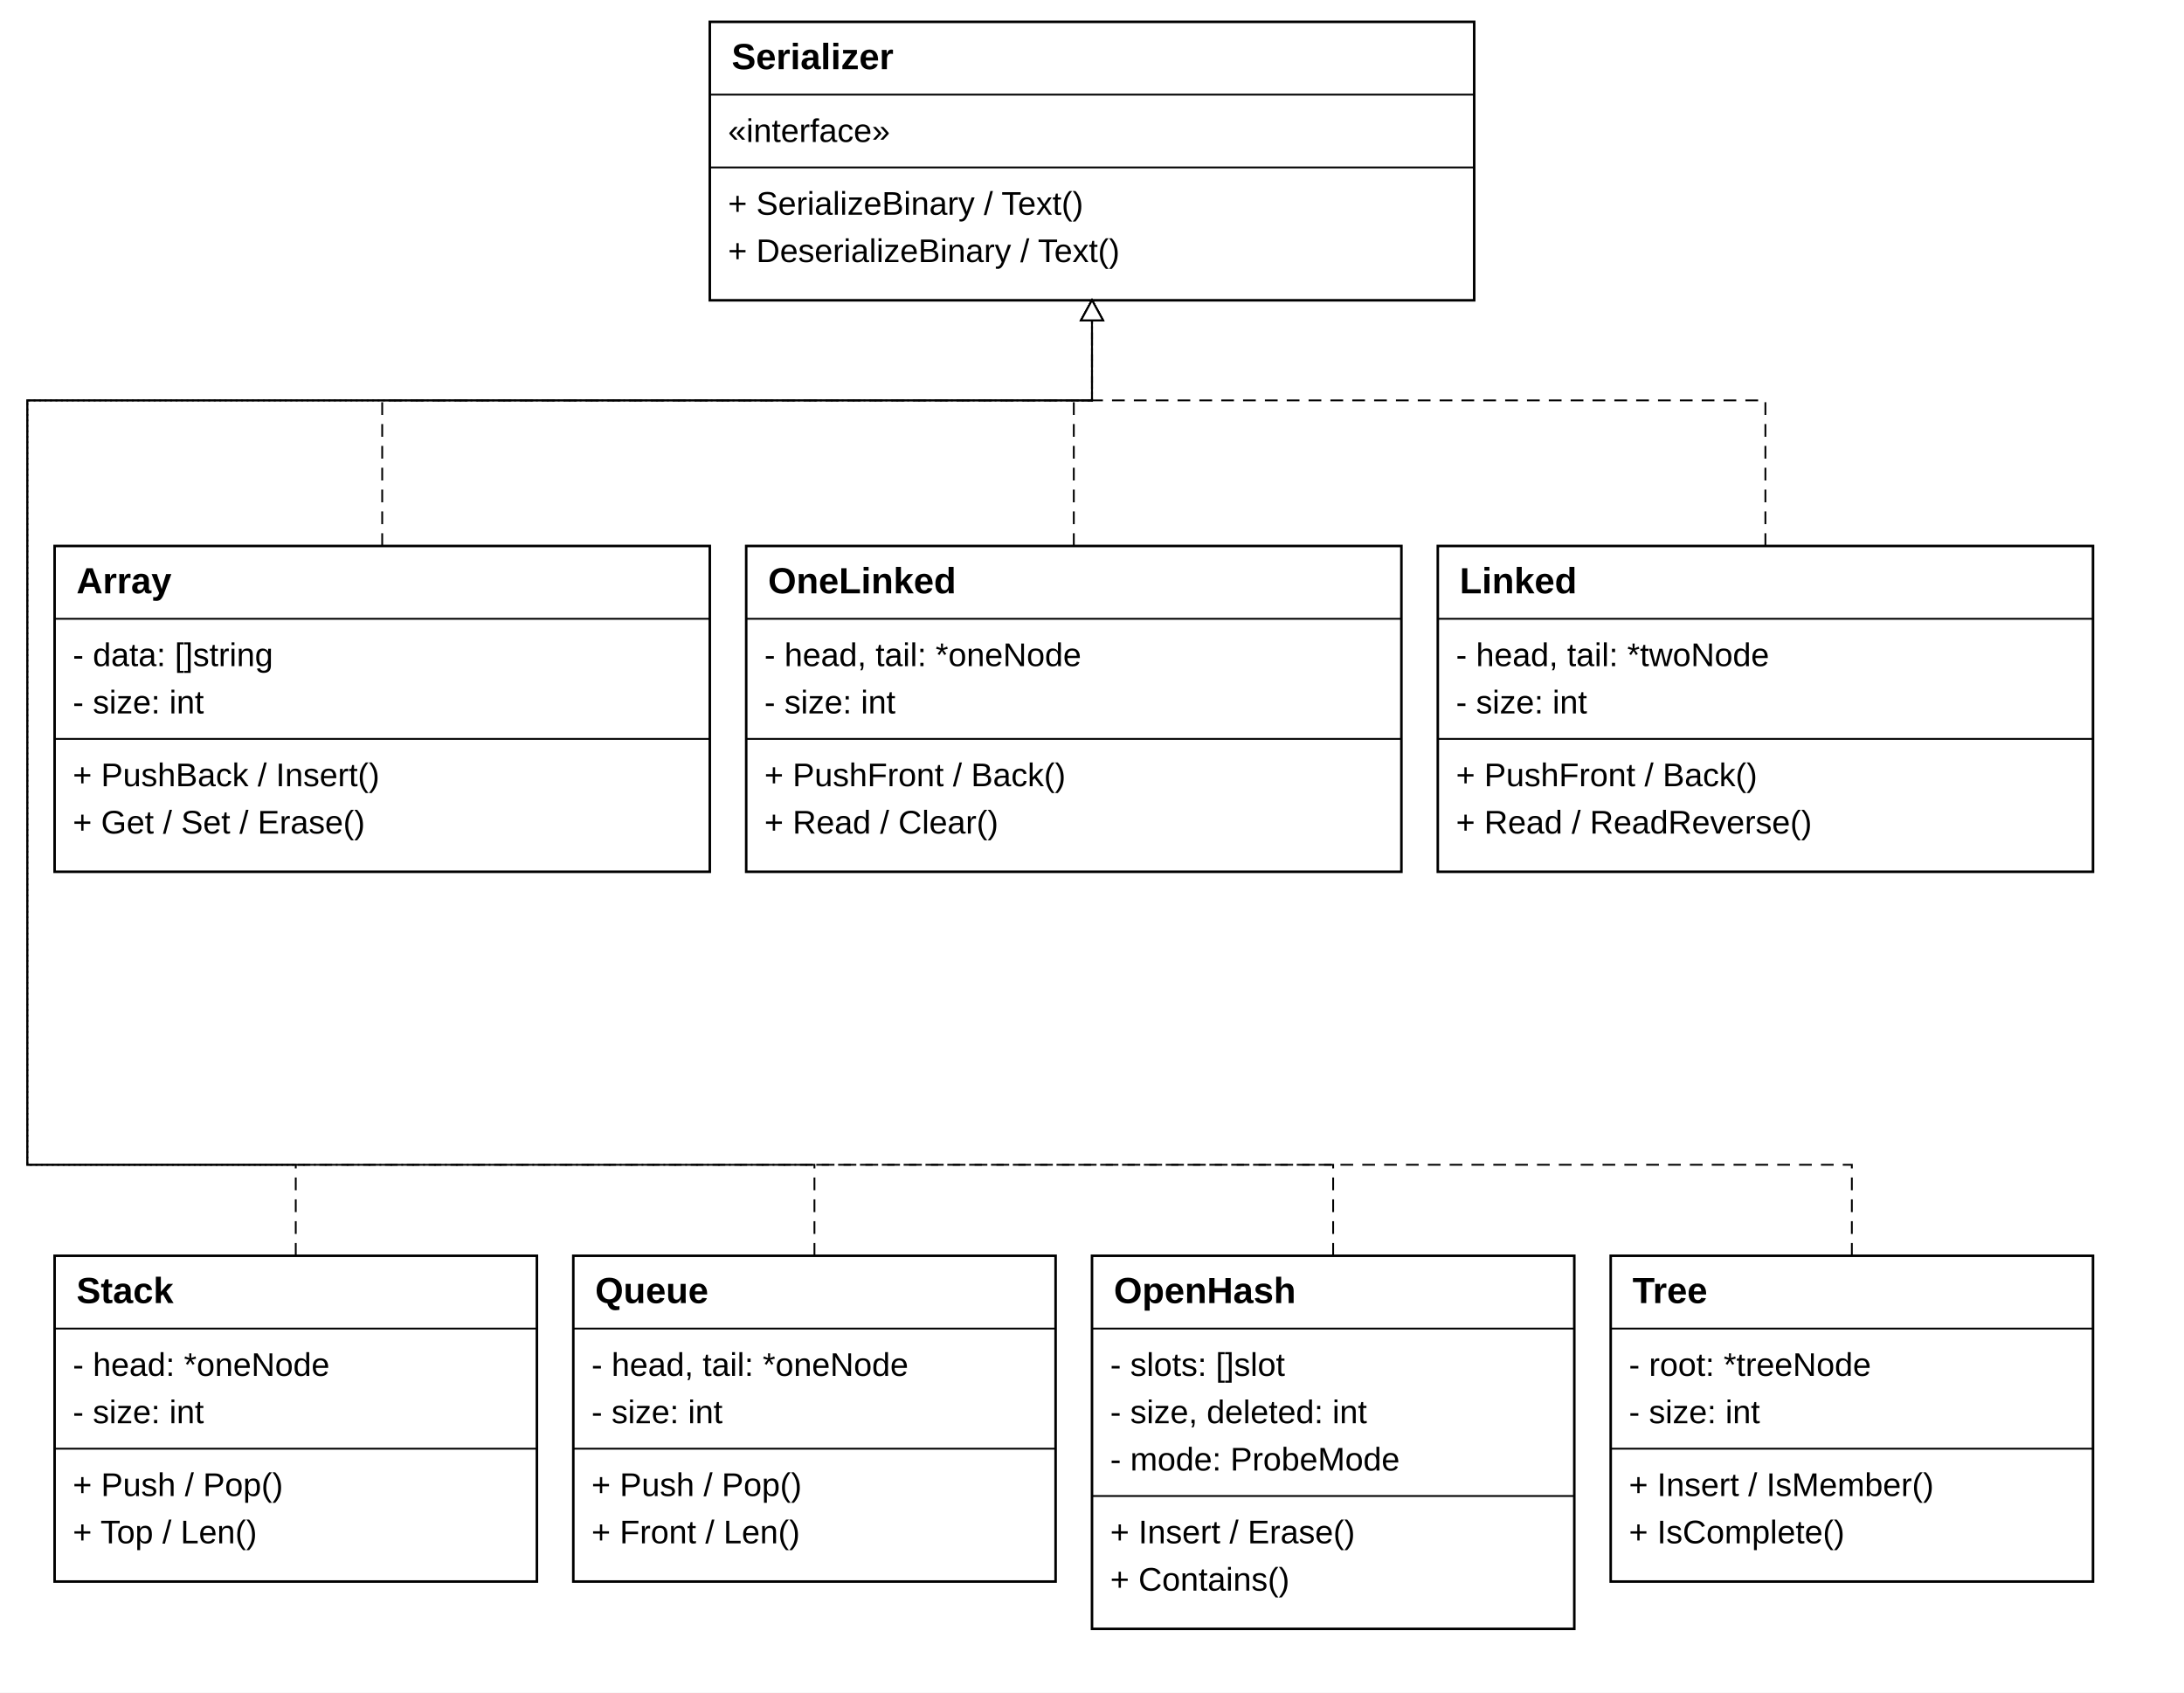
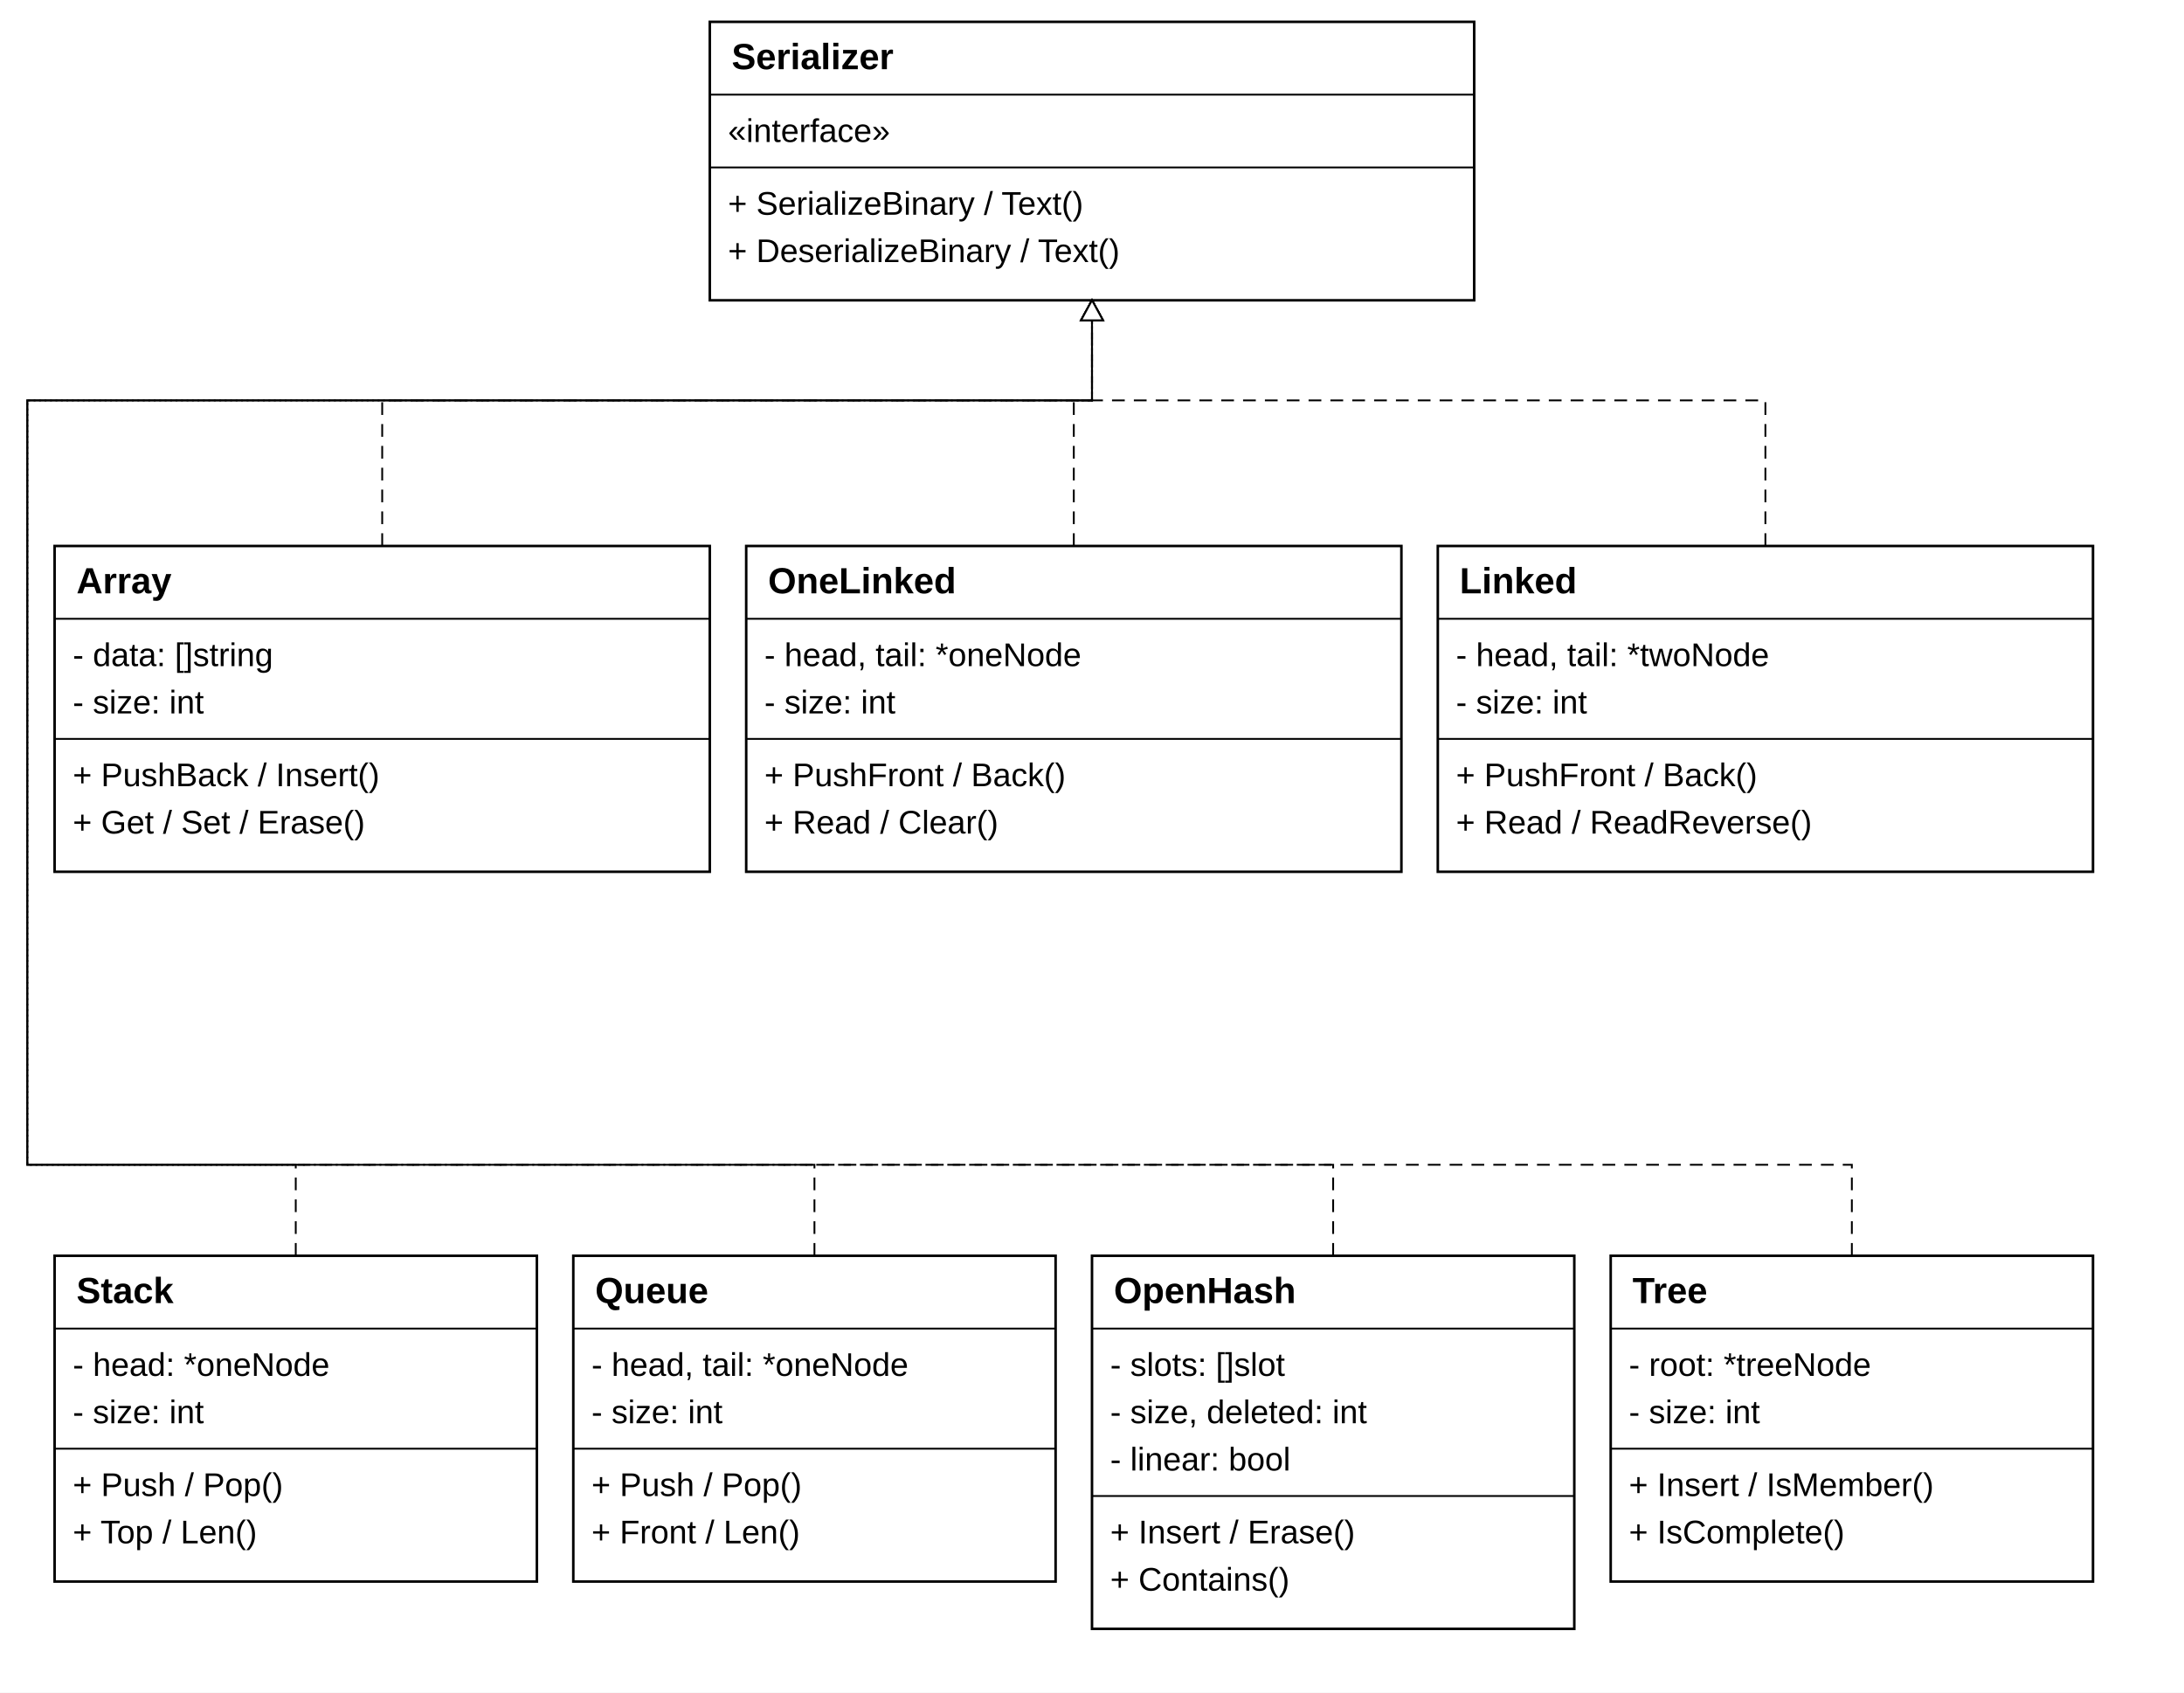
<svg xmlns="http://www.w3.org/2000/svg" width="1200" height="930" viewBox="0 0 1200 930">
  <rect width="100%" height="100%" fill="white" />
  <defs>
    <marker id="tri" markerWidth="14" markerHeight="14" refX="12" refY="7" orient="auto">
      <path d="M12 7 L1 1 L1 13 Z" fill="white" stroke="black" />
    </marker>
    <marker id="diamond" markerWidth="15" markerHeight="12" refX="1" refY="6" orient="auto">
      <path d="M1 6 L7 1 L13 6 L7 11 Z" fill="black" />
    </marker>
  </defs>
  <rect x="390" y="12" width="420" height="153" fill="white" stroke="black" stroke-width="1.4" />
  <text x="402" y="38" font-family="Arial" font-size="20" font-weight="bold">Serializer</text>
  <path d="M390 52 H810 M390 92 H810" stroke="black" />
  <text x="400" y="78" font-family="Arial" font-size="18">«interface»</text>
  <text x="400" y="118" font-family="Arial" font-size="18">+ SerializeBinary / Text()</text>
  <text x="400" y="144" font-family="Arial" font-size="18">+ DeserializeBinary / Text()</text>
  <rect x="30.0" y="300" width="360.0" height="179" fill="white" stroke="black" stroke-width="1.4" />
  <text x="42.0" y="326" font-family="Arial" font-size="20" font-weight="bold">Array</text>
  <path d="M30.0 340 H390.0 M30.0 406 H390.0" stroke="black" />
  <text x="40.0" y="366" font-family="Arial" font-size="18">- data: []string</text>
  <text x="40.0" y="392" font-family="Arial" font-size="18">- size: int</text>
  <text x="40.0" y="432" font-family="Arial" font-size="18">+ PushBack / Insert()</text>
  <text x="40.0" y="458" font-family="Arial" font-size="18">+ Get / Set / Erase()</text>
  <path d="M210.0 300 V220 H600 V165" fill="none" stroke="black" marker-end="url(#tri)" stroke-dasharray="7 5" />
  <rect x="410.0" y="300" width="360.0" height="179" fill="white" stroke="black" stroke-width="1.4" />
  <text x="422.0" y="326" font-family="Arial" font-size="20" font-weight="bold">OneLinked</text>
  <path d="M410.0 340 H770.0 M410.0 406 H770.0" stroke="black" />
  <text x="420.0" y="366" font-family="Arial" font-size="18">- head, tail: *oneNode</text>
  <text x="420.0" y="392" font-family="Arial" font-size="18">- size: int</text>
  <text x="420.0" y="432" font-family="Arial" font-size="18">+ PushFront / Back()</text>
  <text x="420.0" y="458" font-family="Arial" font-size="18">+ Read / Clear()</text>
  <path d="M590.0 300 V220 H600 V165" fill="none" stroke="black" marker-end="url(#tri)" stroke-dasharray="7 5" />
  <rect x="790.0" y="300" width="360.0" height="179" fill="white" stroke="black" stroke-width="1.4" />
  <text x="802.0" y="326" font-family="Arial" font-size="20" font-weight="bold">Linked</text>
  <path d="M790.0 340 H1150.0 M790.0 406 H1150.0" stroke="black" />
  <text x="800.0" y="366" font-family="Arial" font-size="18">- head, tail: *twoNode</text>
  <text x="800.0" y="392" font-family="Arial" font-size="18">- size: int</text>
  <text x="800.0" y="432" font-family="Arial" font-size="18">+ PushFront / Back()</text>
  <text x="800.0" y="458" font-family="Arial" font-size="18">+ Read / ReadReverse()</text>
  <path d="M970.0 300 V220 H600 V165" fill="none" stroke="black" marker-end="url(#tri)" stroke-dasharray="7 5" />
  <rect x="30.0" y="690" width="265.0" height="179" fill="white" stroke="black" stroke-width="1.4" />
  <text x="42.0" y="716" font-family="Arial" font-size="20" font-weight="bold">Stack</text>
  <path d="M30.0 730 H295.0 M30.0 796 H295.0" stroke="black" />
  <text x="40.0" y="756" font-family="Arial" font-size="18">- head: *oneNode</text>
  <text x="40.0" y="782" font-family="Arial" font-size="18">- size: int</text>
  <text x="40.0" y="822" font-family="Arial" font-size="18">+ Push / Pop()</text>
  <text x="40.0" y="848" font-family="Arial" font-size="18">+ Top / Len()</text>
  <path d="M162.5 690 V640 H15 V220 H600 V165" fill="none" stroke="black" marker-end="url(#tri)" stroke-dasharray="7 5" />
  <rect x="315.0" y="690" width="265.0" height="179" fill="white" stroke="black" stroke-width="1.4" />
  <text x="327.0" y="716" font-family="Arial" font-size="20" font-weight="bold">Queue</text>
  <path d="M315.0 730 H580.0 M315.0 796 H580.0" stroke="black" />
  <text x="325.0" y="756" font-family="Arial" font-size="18">- head, tail: *oneNode</text>
  <text x="325.0" y="782" font-family="Arial" font-size="18">- size: int</text>
  <text x="325.0" y="822" font-family="Arial" font-size="18">+ Push / Pop()</text>
  <text x="325.0" y="848" font-family="Arial" font-size="18">+ Front / Len()</text>
  <path d="M447.5 690 V640 H15 V220 H600 V165" fill="none" stroke="black" marker-end="url(#tri)" stroke-dasharray="7 5" />
  <rect x="600.0" y="690" width="265.0" height="205" fill="white" stroke="black" stroke-width="1.4" />
  <text x="612.0" y="716" font-family="Arial" font-size="20" font-weight="bold">OpenHash</text>
  <path d="M600.0 730 H865.0 M600.0 822 H865.0" stroke="black" />
  <text x="610.0" y="756" font-family="Arial" font-size="18">- slots: []slot</text>
  <text x="610.0" y="782" font-family="Arial" font-size="18">- size, deleted: int</text>
-   <text x="610.0" y="808" font-family="Arial" font-size="18">- mode: ProbeMode</text>
+   <text x="610.0" y="808" font-family="Arial" font-size="18">- linear: bool</text>
  <text x="610.0" y="848" font-family="Arial" font-size="18">+ Insert / Erase()</text>
  <text x="610.0" y="874" font-family="Arial" font-size="18">+ Contains()</text>
  <path d="M732.5 690 V640 H15 V220 H600 V165" fill="none" stroke="black" marker-end="url(#tri)" stroke-dasharray="7 5" />
  <rect x="885.0" y="690" width="265.0" height="179" fill="white" stroke="black" stroke-width="1.4" />
  <text x="897.0" y="716" font-family="Arial" font-size="20" font-weight="bold">Tree</text>
  <path d="M885.0 730 H1150.0 M885.0 796 H1150.0" stroke="black" />
  <text x="895.0" y="756" font-family="Arial" font-size="18">- root: *treeNode</text>
  <text x="895.0" y="782" font-family="Arial" font-size="18">- size: int</text>
  <text x="895.0" y="822" font-family="Arial" font-size="18">+ Insert / IsMember()</text>
  <text x="895.0" y="848" font-family="Arial" font-size="18">+ IsComplete()</text>
  <path d="M1017.5 690 V640 H15 V220 H600 V165" fill="none" stroke="black" marker-end="url(#tri)" stroke-dasharray="7 5" />
</svg>
